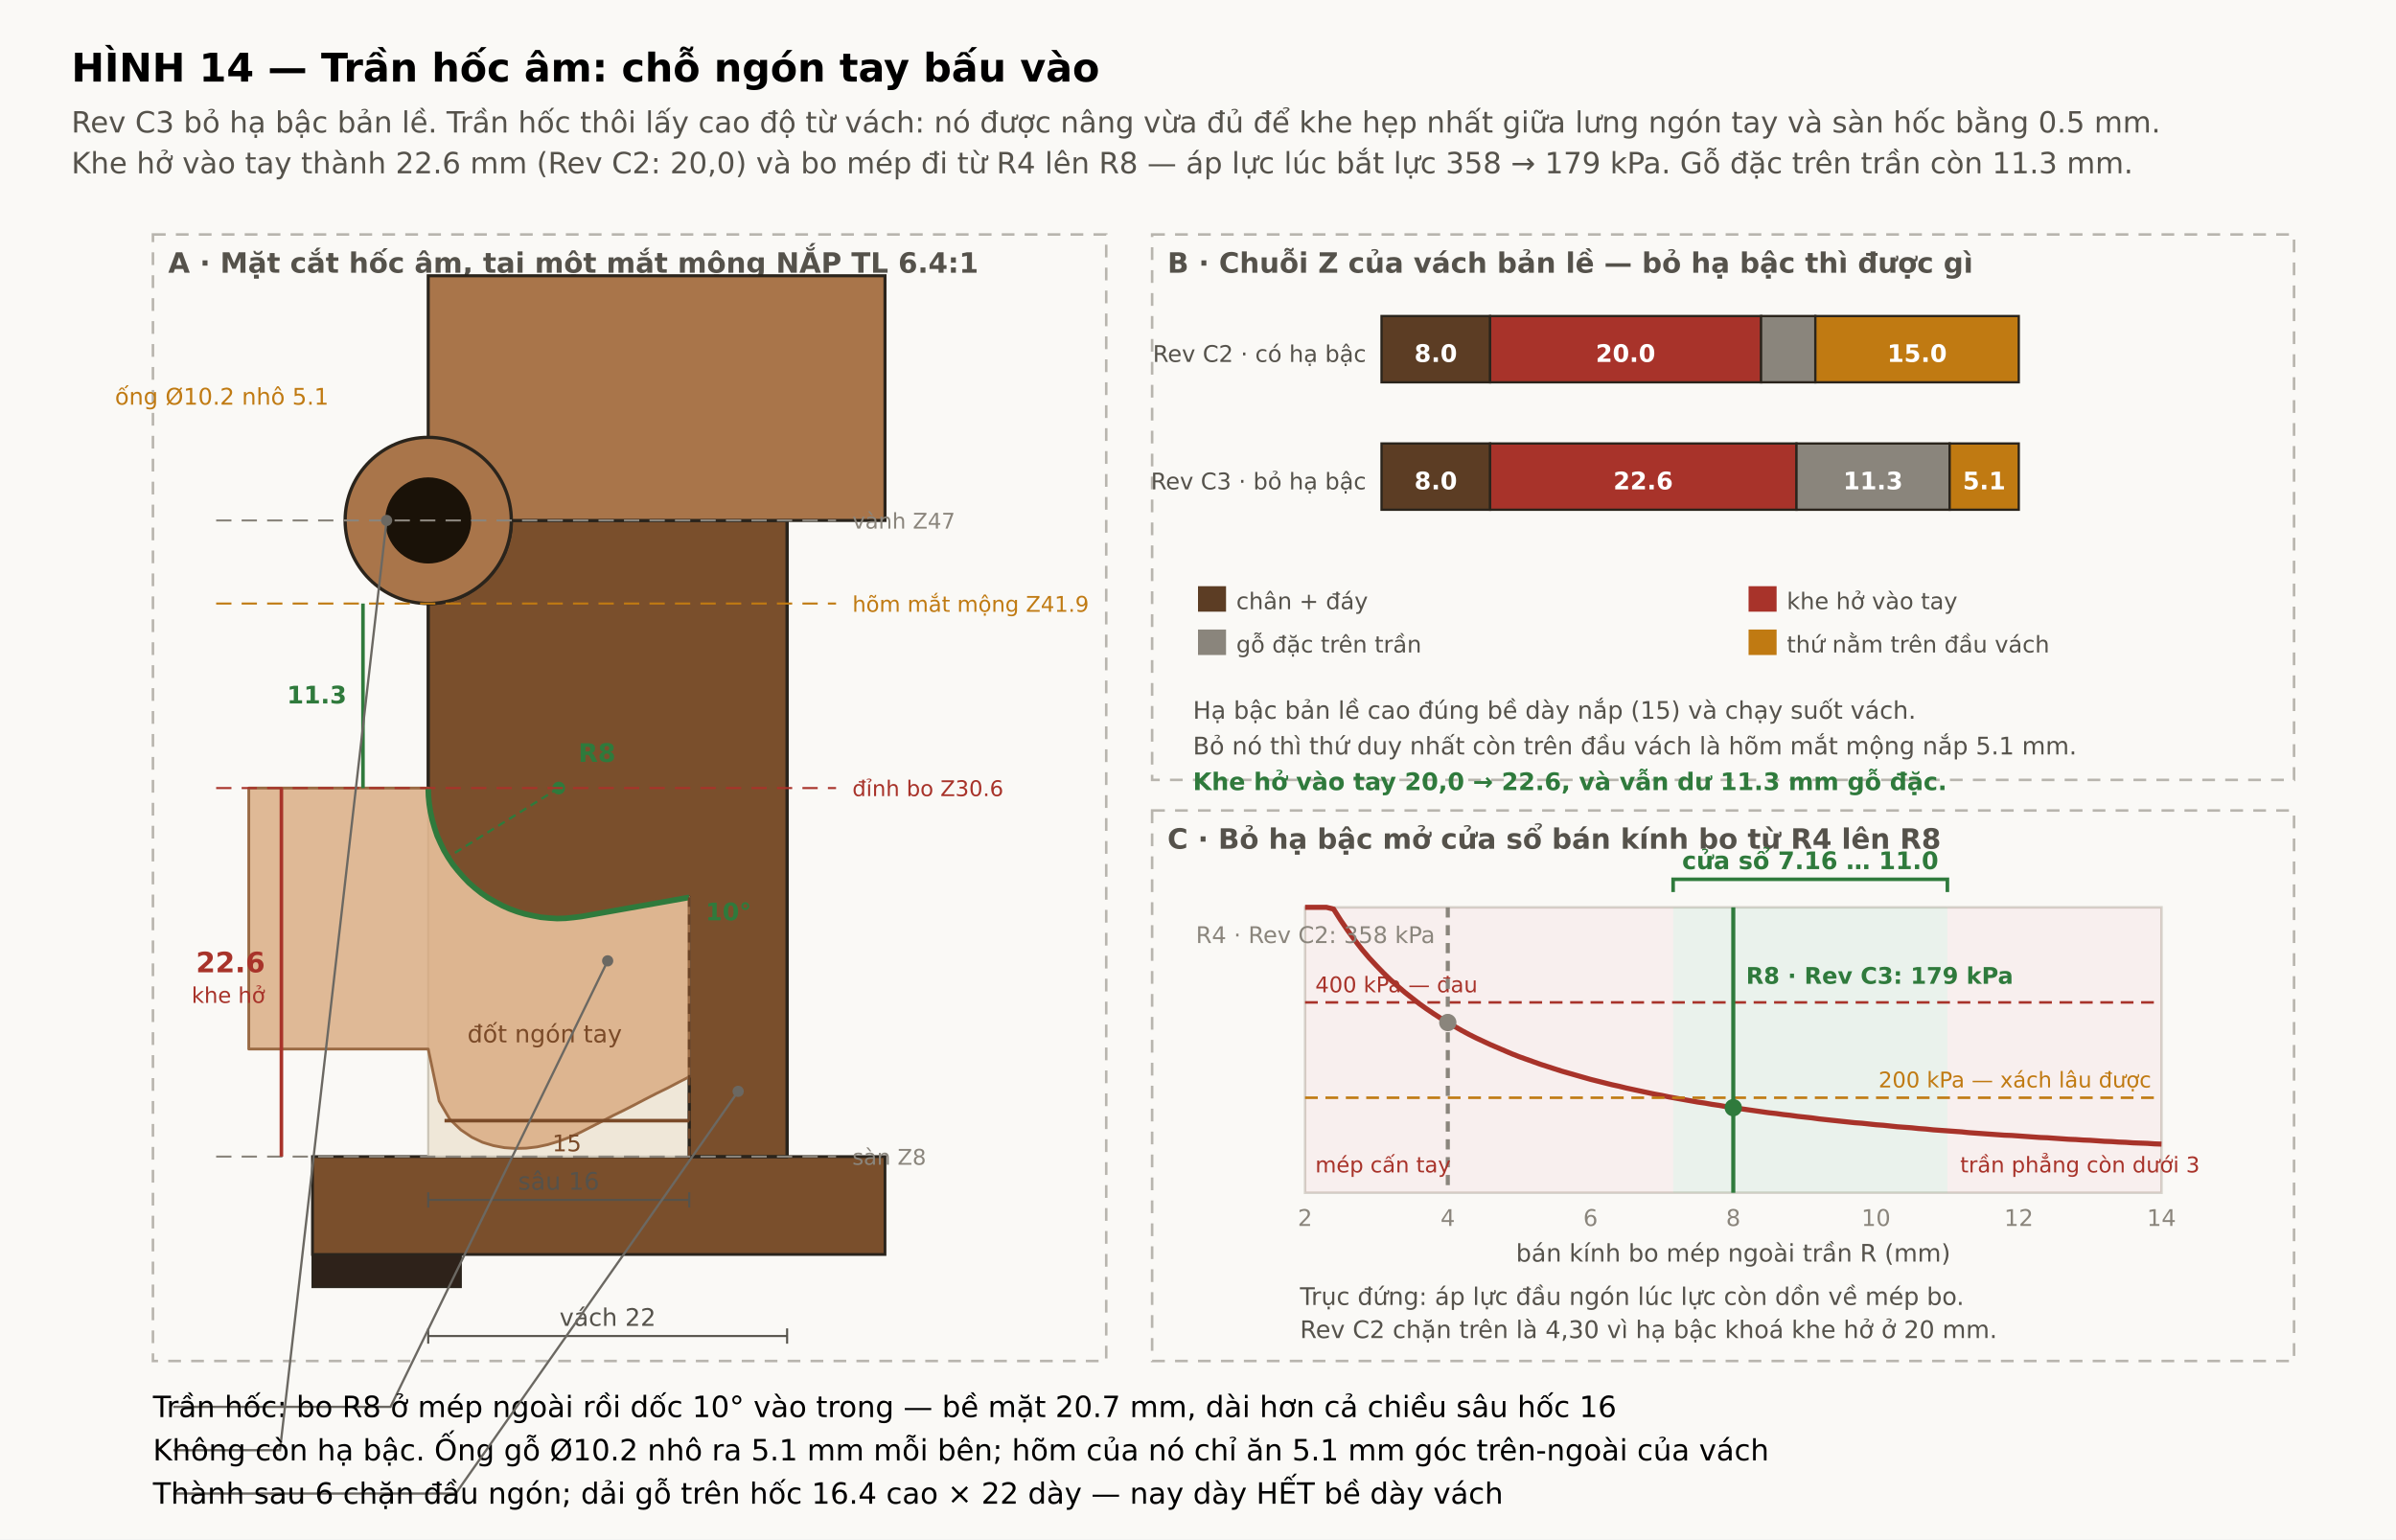
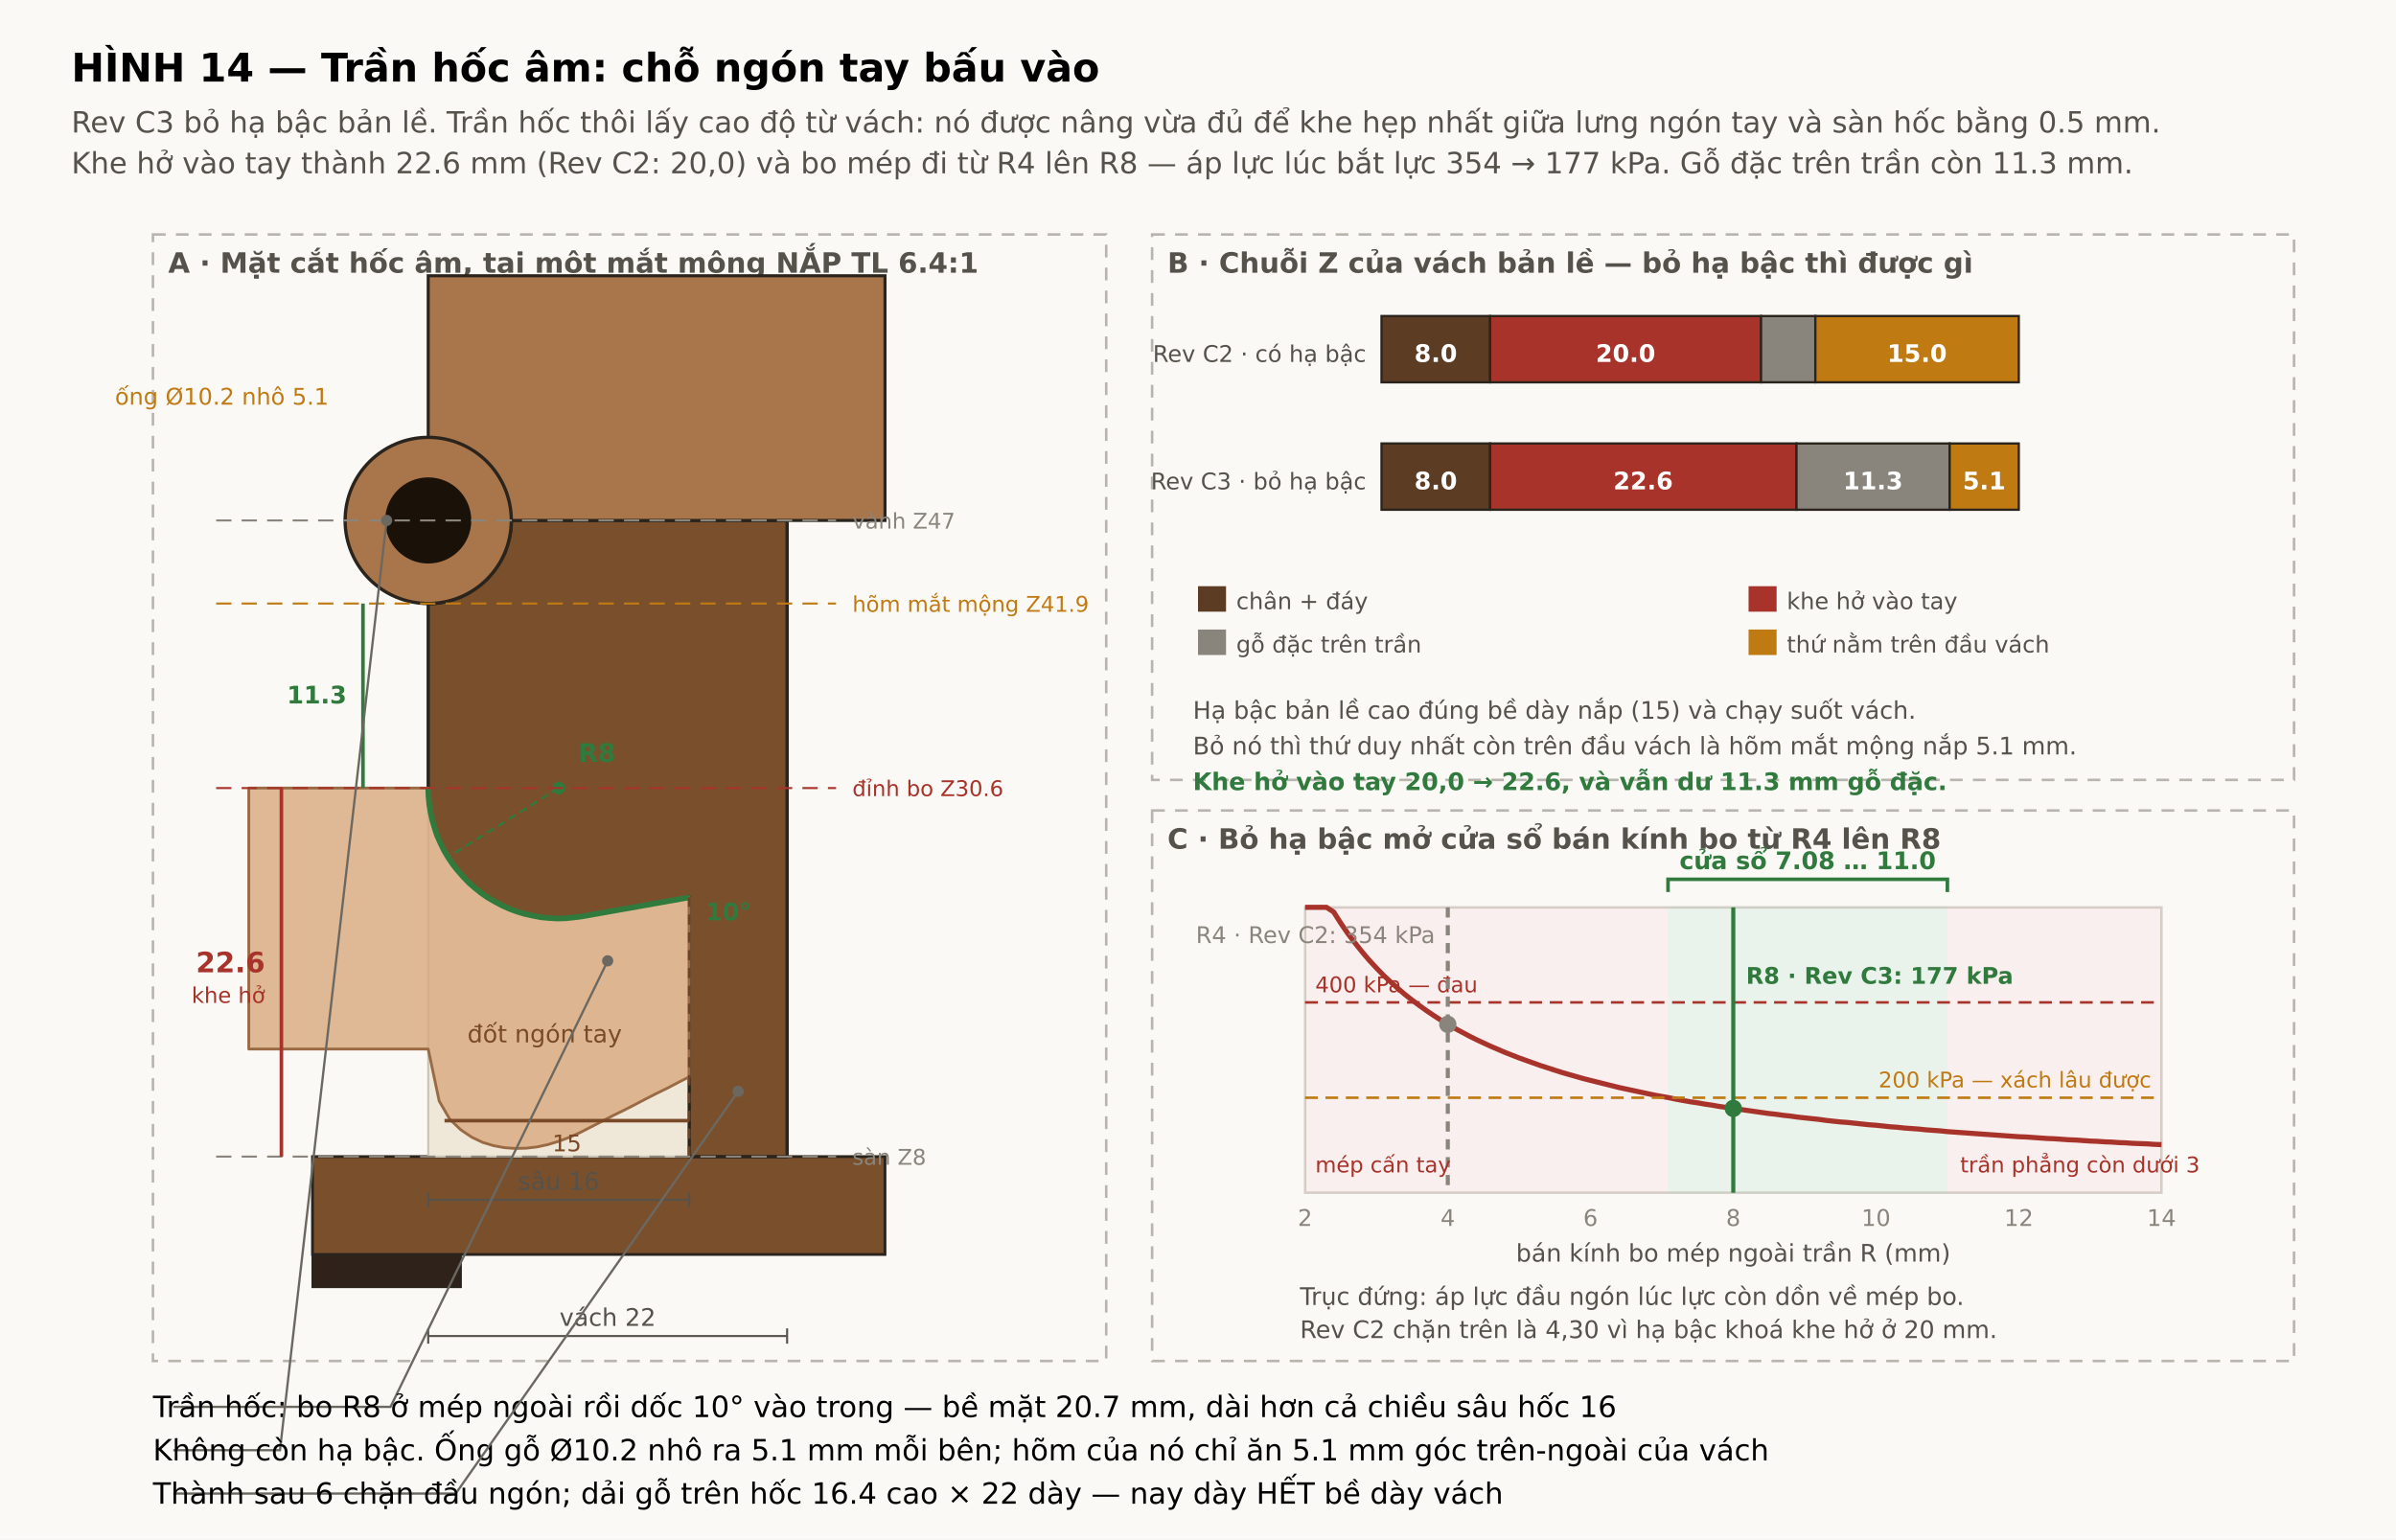
<svg xmlns="http://www.w3.org/2000/svg" width="940" height="604" viewBox="0 0 940 604" font-family="DejaVu Sans" font-size="11.5">
  <rect width="100%" height="100%" fill="#faf9f6" />
  <text x="28" y="32" font-size="15.5" font-weight="bold">HÌNH 14 — Trần hốc âm: chỗ ngón tay bấu vào</text>
  <text x="28" y="52" fill="#55524b">Rev C3 bỏ hạ bậc bản lề. Trần hốc thôi lấy cao độ từ vách: nó được nâng vừa đủ để khe hẹp nhất giữa lưng ngón tay và sàn hốc bằng 0.5 mm.</text>
-   <text x="28" y="68" fill="#55524b">Khe hở vào tay thành 22.6 mm (Rev C2: 20,0) và bo mép đi từ R4 lên R8 — áp lực lúc bắt lực 358 → 179 kPa. Gỗ đặc trên trần còn 11.3 mm.</text>
+   <text x="28" y="68" fill="#55524b">Khe hở vào tay thành 22.6 mm (Rev C2: 20,0) và bo mép đi từ R4 lên R8 — áp lực lúc bắt lực 354 → 177 kPa. Gỗ đặc trên trần còn 11.3 mm.</text>
  <defs>
    <clipPath id="cg">
      <rect x="61" y="93" width="372" height="440" />
    </clipPath>
  </defs>
  <rect x="60" y="92" width="374" height="442" fill="none" stroke="#b8b5ae" stroke-width="1" stroke-dasharray="5,4" />
  <text x="66" y="107" font-size="11" font-weight="bold" fill="#55524b">A · Mặt cắt hốc âm, tại một mắt mộng NẮP  TL 6.4:1</text>
  <g clip-path="url(#cg)">
    <rect x="122.6" y="453.8" width="224.6" height="38.4" fill="#7a4f2c" stroke="#2a241c" stroke-width="1.1" />
    <rect x="122.6" y="492.2" width="58.2" height="12.8" fill="#2e221a" stroke="#2a241c" stroke-width="0.8" />
    <polygon points="168.0,453.8 270.4,453.8 270.4,352.1 228.1,359.6 224.9,360.0 221.8,360.3 218.6,360.4 215.4,360.2 212.2,359.9 209.1,359.3 205.9,358.6 202.9,357.7 199.9,356.6 197.0,355.3 194.2,353.8 191.4,352.2 188.8,350.4 186.3,348.4 183.9,346.3 181.7,344.0 179.6,341.6 177.6,339.1 175.8,336.4 174.2,333.7 172.8,330.8 171.5,327.9 170.5,324.9 169.6,321.8 168.9,318.7 168.4,315.5 168.1,312.4 168.0,309.2" fill="#efe7d8" stroke="#c9c3b6" stroke-width="0.8" stroke-linejoin="round" />
    <polygon points="168.0,309.2 168.0,236.8 168.0,236.8 171.2,236.7 174.4,236.2 177.5,235.4 180.5,234.4 183.4,233.0 186.1,231.3 188.7,229.4 191.1,227.3 193.2,224.9 195.1,222.3 196.8,219.6 198.2,216.7 199.2,213.7 200.0,210.6 200.5,207.4 200.6,204.2 308.8,204.2 308.8,453.8 270.4,453.8 270.4,352.1 228.1,359.6 224.9,360.0 221.8,360.3 218.6,360.4 215.4,360.2 212.2,359.9 209.1,359.3 205.9,358.6 202.9,357.7 199.9,356.6 197.0,355.3 194.2,353.8 191.4,352.2 188.8,350.4 186.3,348.4 183.9,346.3 181.7,344.0 179.6,341.6 177.6,339.1 175.8,336.4 174.2,333.7 172.8,330.8 171.5,327.9 170.5,324.9 169.6,321.8 168.9,318.7 168.4,315.5 168.1,312.4 168.0,309.2" fill="#7a4f2c" stroke="#2a241c" stroke-width="1.3" stroke-linejoin="round" />
    <rect x="168.0" y="108.2" width="179.2" height="96.0" fill="#a9754a" stroke="#2a241c" stroke-width="1.2" />
    <circle cx="168.0" cy="204.2" r="32.6" fill="#a9754a" stroke="#2a241c" stroke-width="1.3" />
    <circle cx="168.0" cy="204.2" r="16.6" fill="#1a1208" stroke="#1a1208" stroke-width="0.6" />
    <polygon points="97.6,309.2 168.0,309.2 168.1,312.4 168.4,315.5 168.9,318.7 169.6,321.8 170.5,324.9 171.5,327.9 172.8,330.8 174.2,333.7 175.8,336.4 177.6,339.1 179.6,341.6 181.7,344.0 183.9,346.3 186.3,348.4 188.8,350.4 191.4,352.2 194.2,353.8 197.0,355.3 199.9,356.6 202.9,357.7 205.9,358.6 209.1,359.3 212.2,359.9 215.4,360.2 218.6,360.4 221.8,360.3 224.9,360.0 228.1,359.6 270.4,352.1 270.4,422.5 270.4,422.5 266.1,424.7 261.9,426.9 257.6,429.0 253.3,431.2 249.1,433.4 244.8,435.6 240.5,437.7 236.3,439.9 232.0,442.1 227.7,444.3 223.5,446.2 219.2,447.8 214.9,449.1 210.7,450.0 206.4,450.5 202.1,450.6 197.9,450.3 193.6,449.5 189.3,448.2 185.1,446.2 180.8,443.3 176.5,439.2 172.3,432.0 168.0,411.6 97.6,411.6" fill="#d8a97e" stroke="#9a6a44" stroke-width="1.1" stroke-linejoin="round" fill-opacity="0.80" />
    <text x="183.36" y="409.0" font-size="9.5" fill="#7a4a28">đốt ngón tay</text>
    <path d="M 174.4,439.7 L 270.4,439.7" fill="none" stroke="#7a4a28" stroke-width="1.4" />
    <text x="222.4" y="451.72" text-anchor="middle" font-size="9" fill="#7a4a28">15</text>
    <path d="M 168.0,309.2 L 168.1,312.4 L 168.4,315.5 L 168.9,318.7 L 169.6,321.8 L 170.5,324.9 L 171.5,327.9 L 172.8,330.8 L 174.2,333.7 L 175.8,336.4 L 177.6,339.1 L 179.6,341.6 L 181.7,344.0 L 183.9,346.3 L 186.3,348.4 L 188.8,350.4 L 191.4,352.2 L 194.2,353.8 L 197.0,355.3 L 199.9,356.6 L 202.9,357.7 L 205.9,358.6 L 209.1,359.3 L 212.2,359.9 L 215.4,360.2 L 218.6,360.4 L 221.8,360.3 L 224.9,360.0 L 228.1,359.6 L 270.4,352.1" fill="none" stroke="#2f7a3c" stroke-width="2.2" />
    <path d="M 270.4,453.8 L 270.4,352.1" fill="none" stroke="#6b4326" stroke-width="1.0" stroke-dasharray="4,3" />
    <circle cx="219.2" cy="309.2" r="2.2" fill="#2f7a3c" stroke="#2f7a3c" stroke-width="0.6" />
    <path d="M 219.2,309.2 L 175.8,336.3" fill="none" stroke="#2f7a3c" stroke-width="0.9" stroke-dasharray="3,2" />
    <text x="226.88" y="298.924" font-size="10" fill="#2f7a3c" font-weight="bold">R8</text>
    <text x="276.8" y="361.086" font-size="9.5" fill="#2f7a3c" font-weight="bold">10°</text>
    <path d="M 84.8,204.2 L 328.0,204.2" fill="none" stroke="#8a857c" stroke-width="0.8" stroke-dasharray="6,4" />
    <path d="M 84.8,236.8 L 328.0,236.8" fill="none" stroke="#c07a12" stroke-width="0.8" stroke-dasharray="6,4" />
    <path d="M 84.8,309.2 L 328.0,309.2" fill="none" stroke="#a8332a" stroke-width="0.8" stroke-dasharray="6,4" />
    <path d="M 84.8,453.8 L 328.0,453.8" fill="none" stroke="#8a857c" stroke-width="0.8" stroke-dasharray="6,4" />
  </g>
  <text x="334.4" y="207.4" font-size="8.5" fill="#8a857c">vành Z47</text>
  <text x="334.4" y="240.04" font-size="8.5" fill="#c07a12">hõm mắt mộng Z41.9</text>
  <text x="334.4" y="312.364" font-size="8.5" fill="#a8332a">đỉnh bo Z30.6</text>
  <text x="334.4" y="457.0" font-size="8.5" fill="#8a857c">sàn Z8</text>
  <line x1="110.4" y1="453.8" x2="110.4" y2="309.2" stroke="#a8332a" stroke-width="1.4" />
  <text x="104.0" y="381.482" text-anchor="end" font-size="11" fill="#a8332a" font-weight="bold">22.6</text>
  <text x="104.0" y="393.482" text-anchor="end" font-size="8.5" fill="#a8332a">khe hở</text>
  <line x1="142.4" y1="309.2" x2="142.4" y2="236.8" stroke="#2f7a3c" stroke-width="1.4" />
  <text x="136.0" y="276.002" text-anchor="end" font-size="9.5" fill="#2f7a3c" font-weight="bold">11.3</text>
  <line x1="168.0" y1="470.8" x2="270.4" y2="470.8" stroke="#55524b" stroke-width="0.8" />
  <line x1="168.0" y1="467.8" x2="168.0" y2="473.8" stroke="#55524b" stroke-width="0.8" />
  <line x1="270.4" y1="467.8" x2="270.4" y2="473.8" stroke="#55524b" stroke-width="0.8" />
  <text x="219.2" y="466.8" text-anchor="middle" font-size="9.5" fill="#55524b">sâu 16</text>
  <line x1="168.0" y1="524.2" x2="308.8" y2="524.2" stroke="#55524b" stroke-width="0.8" />
  <line x1="168.0" y1="521.2" x2="168.0" y2="527.2" stroke="#55524b" stroke-width="0.8" />
  <line x1="308.8" y1="521.2" x2="308.8" y2="527.2" stroke="#55524b" stroke-width="0.8" />
  <text x="238.4" y="520.2" text-anchor="middle" font-size="9.5" fill="#55524b">vách 22</text>
  <text x="128.96" y="158.76" text-anchor="end" font-size="9" fill="#c07a12">ống Ø10.2 nhô 5.1</text>
  <rect x="452" y="92" width="448" height="214" fill="none" stroke="#b8b5ae" stroke-width="1" stroke-dasharray="5,4" />
  <text x="458" y="107" font-size="11" font-weight="bold" fill="#55524b">B · Chuỗi Z của vách bản lề — bỏ hạ bậc thì được gì</text>
  <text x="536" y="142" text-anchor="end" font-size="9" fill="#55524b">Rev C2 · có hạ bậc</text>
  <rect x="542.0" y="124" width="42.6" height="26" fill="#5c3d24" stroke="#2a241c" stroke-width="0.9" />
  <text x="563.277" y="142" text-anchor="middle" font-size="9.5" fill="#fff" font-weight="bold">8.0</text>
  <rect x="584.6" y="124" width="106.4" height="26" fill="#a8332a" stroke="#2a241c" stroke-width="0.9" />
  <text x="637.745" y="142" text-anchor="middle" font-size="9.5" fill="#fff" font-weight="bold">20.0</text>
  <rect x="690.9" y="124" width="21.3" height="26" fill="#8a857c" stroke="#2a241c" stroke-width="0.9" />
  <rect x="712.2" y="124" width="79.8" height="26" fill="#c07a12" stroke="#2a241c" stroke-width="0.9" />
  <text x="752.106" y="142" text-anchor="middle" font-size="9.5" fill="#fff" font-weight="bold">15.0</text>
  <text x="536" y="192" text-anchor="end" font-size="9" fill="#55524b">Rev C3 · bỏ hạ bậc</text>
  <rect x="542.0" y="174" width="42.6" height="26" fill="#5c3d24" stroke="#2a241c" stroke-width="0.9" />
  <text x="563.277" y="192" text-anchor="middle" font-size="9.5" fill="#fff" font-weight="bold">8.0</text>
  <rect x="584.6" y="174" width="120.2" height="26" fill="#a8332a" stroke="#2a241c" stroke-width="0.9" />
  <text x="644.658" y="192" text-anchor="middle" font-size="9.5" fill="#fff" font-weight="bold">22.6</text>
  <rect x="704.8" y="174" width="60.1" height="26" fill="#8a857c" stroke="#2a241c" stroke-width="0.9" />
  <text x="734.817" y="192" text-anchor="middle" font-size="9.5" fill="#fff" font-weight="bold">11.3</text>
  <rect x="764.9" y="174" width="27.1" height="26" fill="#c07a12" stroke="#2a241c" stroke-width="0.9" />
  <text x="778.436" y="192" text-anchor="middle" font-size="9.5" fill="#fff" font-weight="bold">5.1</text>
  <rect x="470" y="230" width="11" height="10" fill="#5c3d24" />
  <text x="485" y="239" font-size="9" fill="#55524b">chân + đáy</text>
  <rect x="686" y="230" width="11" height="10" fill="#a8332a" />
  <text x="701" y="239" font-size="9" fill="#55524b">khe hở vào tay</text>
  <rect x="470" y="247" width="11" height="10" fill="#8a857c" />
  <text x="485" y="256" font-size="9" fill="#55524b">gỗ đặc trên trần</text>
  <rect x="686" y="247" width="11" height="10" fill="#c07a12" />
  <text x="701" y="256" font-size="9" fill="#55524b">thứ nằm trên đầu vách</text>
  <text x="468" y="282" font-size="9.5" fill="#55524b">Hạ bậc bản lề cao đúng bề dày nắp (15) và chạy suốt vách.</text>
  <text x="468" y="296" font-size="9.5" fill="#55524b">Bỏ nó thì thứ duy nhất còn trên đầu vách là hõm mắt mộng nắp 5.1 mm.</text>
  <text x="468" y="310" font-size="9.5" fill="#2f7a3c" font-weight="bold">Khe hở vào tay 20,0 → 22.6, và vẫn dư 11.3 mm gỗ đặc.</text>
  <rect x="452" y="318" width="448" height="216" fill="none" stroke="#b8b5ae" stroke-width="1" stroke-dasharray="5,4" />
  <text x="458" y="333" font-size="11" font-weight="bold" fill="#55524b">C · Bỏ hạ bậc mở cửa sổ bán kính bo từ R4 lên R8</text>
  <rect x="512" y="356" width="336" height="112" fill="#fff" stroke="#d8d5ce" />
-   <rect x="512" y="356" width="144.4" height="112" fill="#a8332a" fill-opacity="0.08" />
+   <rect x="512" y="356" width="142.4" height="112" fill="#a8332a" fill-opacity="0.08" />
  <rect x="764.0" y="356" width="84.0" height="112" fill="#a8332a" fill-opacity="0.08" />
-   <rect x="656.4" y="356" width="107.6" height="112" fill="#2f7a3c" fill-opacity="0.10" />
-   <path d="M 512.0,356.0 L 514.8,356.0 L 517.6,356.0 L 520.4,356.0 L 523.2,356.7 L 526.0,361.1 L 528.8,365.2 L 531.6,369.0 L 534.4,372.6 L 537.2,375.9 L 540.0,378.9 L 542.8,381.8 L 545.6,384.5 L 548.4,387.0 L 551.2,389.4 L 554.0,391.6 L 556.8,393.8 L 559.6,395.8 L 562.4,397.7 L 565.2,399.5 L 568.0,401.2 L 570.8,402.8 L 573.6,404.4 L 576.4,405.9 L 579.2,407.3 L 582.0,408.6 L 584.8,409.9 L 587.6,411.1 L 590.4,412.3 L 593.2,413.5 L 596.0,414.6 L 598.8,415.6 L 601.6,416.6 L 604.4,417.6 L 607.2,418.5 L 610.0,419.4 L 612.8,420.3 L 615.6,421.1 L 618.4,421.9 L 621.2,422.7 L 624.0,423.5 L 626.8,424.2 L 629.6,424.9 L 632.4,425.6 L 635.2,426.2 L 638.0,426.9 L 640.8,427.5 L 643.6,428.1 L 646.4,428.7 L 649.2,429.3 L 652.0,429.8 L 654.8,430.4 L 657.6,430.9 L 660.4,431.4 L 663.2,431.9 L 666.0,432.4 L 668.8,432.8 L 671.6,433.3 L 674.4,433.7 L 677.2,434.2 L 680.0,434.6 L 682.8,435.0 L 685.6,435.4 L 688.4,435.8 L 691.2,436.2 L 694.0,436.6 L 696.8,436.9 L 699.6,437.3 L 702.4,437.6 L 705.2,438.0 L 708.0,438.3 L 710.8,438.6 L 713.6,439.0 L 716.4,439.3 L 719.2,439.6 L 722.0,439.9 L 724.8,440.2 L 727.6,440.5 L 730.4,440.7 L 733.2,441.0 L 736.0,441.3 L 738.8,441.5 L 741.6,441.8 L 744.4,442.1 L 747.2,442.3 L 750.0,442.5 L 752.8,442.8 L 755.6,443.0 L 758.4,443.3 L 761.2,443.5 L 764.0,443.7 L 766.8,443.9 L 769.6,444.1 L 772.4,444.4 L 775.2,444.6 L 778.0,444.8 L 780.8,445.0 L 783.6,445.2 L 786.4,445.4 L 789.2,445.5 L 792.0,445.7 L 794.8,445.9 L 797.6,446.1 L 800.4,446.3 L 803.2,446.4 L 806.0,446.6 L 808.8,446.8 L 811.6,447.0 L 814.4,447.1 L 817.2,447.3 L 820.0,447.4 L 822.8,447.6 L 825.6,447.8 L 828.4,447.9 L 831.2,448.1 L 834.0,448.2 L 836.8,448.4 L 839.6,448.5 L 842.4,448.6 L 845.2,448.8 L 848.0,448.9" fill="none" stroke="#a8332a" stroke-width="2" />
+   <rect x="654.4" y="356" width="109.6" height="112" fill="#2f7a3c" fill-opacity="0.10" />
+   <path d="M 512.0,356.0 L 514.8,356.0 L 517.6,356.0 L 520.4,356.0 L 523.2,357.8 L 526.0,362.2 L 528.8,366.3 L 531.6,370.0 L 534.4,373.5 L 537.2,376.8 L 540.0,379.8 L 542.8,382.7 L 545.6,385.3 L 548.4,387.8 L 551.2,390.2 L 554.0,392.4 L 556.8,394.5 L 559.6,396.5 L 562.4,398.4 L 565.2,400.2 L 568.0,401.9 L 570.8,403.5 L 573.6,405.0 L 576.4,406.5 L 579.2,407.9 L 582.0,409.2 L 584.8,410.5 L 587.6,411.7 L 590.4,412.9 L 593.2,414.0 L 596.0,415.1 L 598.8,416.1 L 601.6,417.1 L 604.4,418.1 L 607.2,419.0 L 610.0,419.9 L 612.8,420.8 L 615.6,421.6 L 618.4,422.4 L 621.2,423.2 L 624.0,423.9 L 626.8,424.6 L 629.6,425.3 L 632.4,426.0 L 635.2,426.7 L 638.0,427.3 L 640.8,427.9 L 643.6,428.5 L 646.4,429.1 L 649.2,429.7 L 652.0,430.2 L 654.8,430.7 L 657.6,431.3 L 660.4,431.8 L 663.2,432.3 L 666.0,432.7 L 668.8,433.2 L 671.6,433.6 L 674.4,434.1 L 677.2,434.5 L 680.0,434.9 L 682.8,435.3 L 685.6,435.7 L 688.4,436.1 L 691.2,436.5 L 694.0,436.9 L 696.8,437.2 L 699.6,437.6 L 702.4,437.9 L 705.2,438.3 L 708.0,438.6 L 710.8,438.9 L 713.6,439.2 L 716.4,439.6 L 719.2,439.9 L 722.0,440.2 L 724.8,440.4 L 727.6,440.7 L 730.4,441.0 L 733.2,441.3 L 736.0,441.5 L 738.8,441.8 L 741.6,442.1 L 744.4,442.3 L 747.2,442.6 L 750.0,442.8 L 752.8,443.0 L 755.6,443.3 L 758.4,443.5 L 761.2,443.7 L 764.0,444.0 L 766.8,444.2 L 769.6,444.4 L 772.4,444.6 L 775.2,444.8 L 778.0,445.0 L 780.8,445.2 L 783.6,445.4 L 786.4,445.6 L 789.2,445.8 L 792.0,446.0 L 794.8,446.1 L 797.6,446.3 L 800.4,446.5 L 803.2,446.7 L 806.0,446.8 L 808.8,447.0 L 811.6,447.2 L 814.4,447.3 L 817.2,447.5 L 820.0,447.7 L 822.8,447.8 L 825.6,448.0 L 828.4,448.1 L 831.2,448.3 L 834.0,448.4 L 836.8,448.6 L 839.6,448.7 L 842.4,448.8 L 845.2,449.0 L 848.0,449.1" fill="none" stroke="#a8332a" stroke-width="2" />
  <line x1="512" y1="393.3" x2="848" y2="393.3" stroke="#a8332a" stroke-width="1" stroke-dasharray="5,3" />
  <text x="516" y="389.333" text-anchor="start" font-size="8.5" fill="#a8332a">400 kPa — đau</text>
  <line x1="512" y1="430.7" x2="848" y2="430.7" stroke="#c07a12" stroke-width="1" stroke-dasharray="5,3" />
  <text x="844" y="426.667" text-anchor="end" font-size="8.5" fill="#c07a12">200 kPa — xách lâu được</text>
  <line x1="568.0" y1="356" x2="568.0" y2="468" stroke="#8a857c" stroke-width="1.6" stroke-dasharray="4,3" />
-   <circle cx="568.0" cy="401.2" r="3.4" fill="#8a857c" />
-   <text x="563.0" y="370" text-anchor="end" font-size="9" fill="#8a857c" font-weight="normal">R4 · Rev C2: 358 kPa</text>
+   <circle cx="568.0" cy="401.9" r="3.4" fill="#8a857c" />
+   <text x="563.0" y="370" text-anchor="end" font-size="9" fill="#8a857c" font-weight="normal">R4 · Rev C2: 354 kPa</text>
  <line x1="680.0" y1="356" x2="680.0" y2="468" stroke="#2f7a3c" stroke-width="1.6" />
-   <circle cx="680.0" cy="434.6" r="3.4" fill="#2f7a3c" />
-   <text x="685.0" y="386" text-anchor="start" font-size="9" fill="#2f7a3c" font-weight="bold">R8 · Rev C3: 179 kPa</text>
-   <path d="M 656.4,350 L 656.4,345 L 764.0,345 L 764.0,350" fill="none" stroke="#2f7a3c" stroke-width="1.4" />
-   <text x="710.21" y="341" text-anchor="middle" font-size="9.5" fill="#2f7a3c" font-weight="bold">cửa sổ 7.16 … 11.0</text>
+   <circle cx="680.0" cy="434.9" r="3.4" fill="#2f7a3c" />
+   <text x="685.0" y="386" text-anchor="start" font-size="9" fill="#2f7a3c" font-weight="bold">R8 · Rev C3: 177 kPa</text>
+   <path d="M 654.4,350 L 654.4,345 L 764.0,345 L 764.0,350" fill="none" stroke="#2f7a3c" stroke-width="1.4" />
+   <text x="709.189" y="341" text-anchor="middle" font-size="9.5" fill="#2f7a3c" font-weight="bold">cửa sổ 7.08 … 11.0</text>
  <text x="769.0" y="460" font-size="8.5" fill="#a8332a">trần phẳng còn dưới 3</text>
  <text x="516" y="460" font-size="8.5" fill="#a8332a">mép cấn tay</text>
  <text x="512.0" y="481" text-anchor="middle" font-size="9" fill="#8a857c">2</text>
  <text x="568.0" y="481" text-anchor="middle" font-size="9" fill="#8a857c">4</text>
  <text x="624.0" y="481" text-anchor="middle" font-size="9" fill="#8a857c">6</text>
  <text x="680.0" y="481" text-anchor="middle" font-size="9" fill="#8a857c">8</text>
  <text x="736.0" y="481" text-anchor="middle" font-size="9" fill="#8a857c">10</text>
  <text x="792.0" y="481" text-anchor="middle" font-size="9" fill="#8a857c">12</text>
  <text x="848.0" y="481" text-anchor="middle" font-size="9" fill="#8a857c">14</text>
  <text x="680.0" y="495" text-anchor="middle" font-size="9.5" fill="#55524b">bán kính bo mép ngoài trần  R (mm)</text>
  <text x="510" y="512" font-size="9.5" fill="#55524b">Trục đứng: áp lực đầu ngón lúc lực còn dồn về mép bo.</text>
  <text x="510" y="525" font-size="9.5" fill="#55524b">Rev C2 chặn trên là 4,30 vì hạ bậc khoá khe hở ở 20 mm.</text>
  <polyline points="68,552 153.2,552 238.4,377.0" fill="none" stroke="#6b6862" stroke-width="0.9" />
  <circle cx="238.4" cy="377.0" r="2.2" fill="#6b6862" />
  <text x="60" y="556" text-anchor="start">Trần hốc: bo R8 ở mép ngoài rồi dốc 10° vào trong — bề mặt 20.7 mm, dài hơn cả chiều sâu hốc 16</text>
  <polyline points="68,569 109.84,569 151.68,204.2" fill="none" stroke="#6b6862" stroke-width="0.9" />
  <circle cx="151.68" cy="204.2" r="2.2" fill="#6b6862" />
  <text x="60" y="573" text-anchor="start">Không còn hạ bậc. Ống gỗ Ø10.2 nhô ra 5.1 mm mỗi bên; hõm của nó chỉ ăn 5.1 mm góc trên-ngoài của vách</text>
  <polyline points="68,586 178.8,586 289.6,428.2" fill="none" stroke="#6b6862" stroke-width="0.9" />
  <circle cx="289.6" cy="428.2" r="2.2" fill="#6b6862" />
  <text x="60" y="590" text-anchor="start">Thành sau 6 chặn đầu ngón; dải gỗ trên hốc 16.4 cao × 22 dày — nay dày HẾT bề dày vách</text>
</svg>
